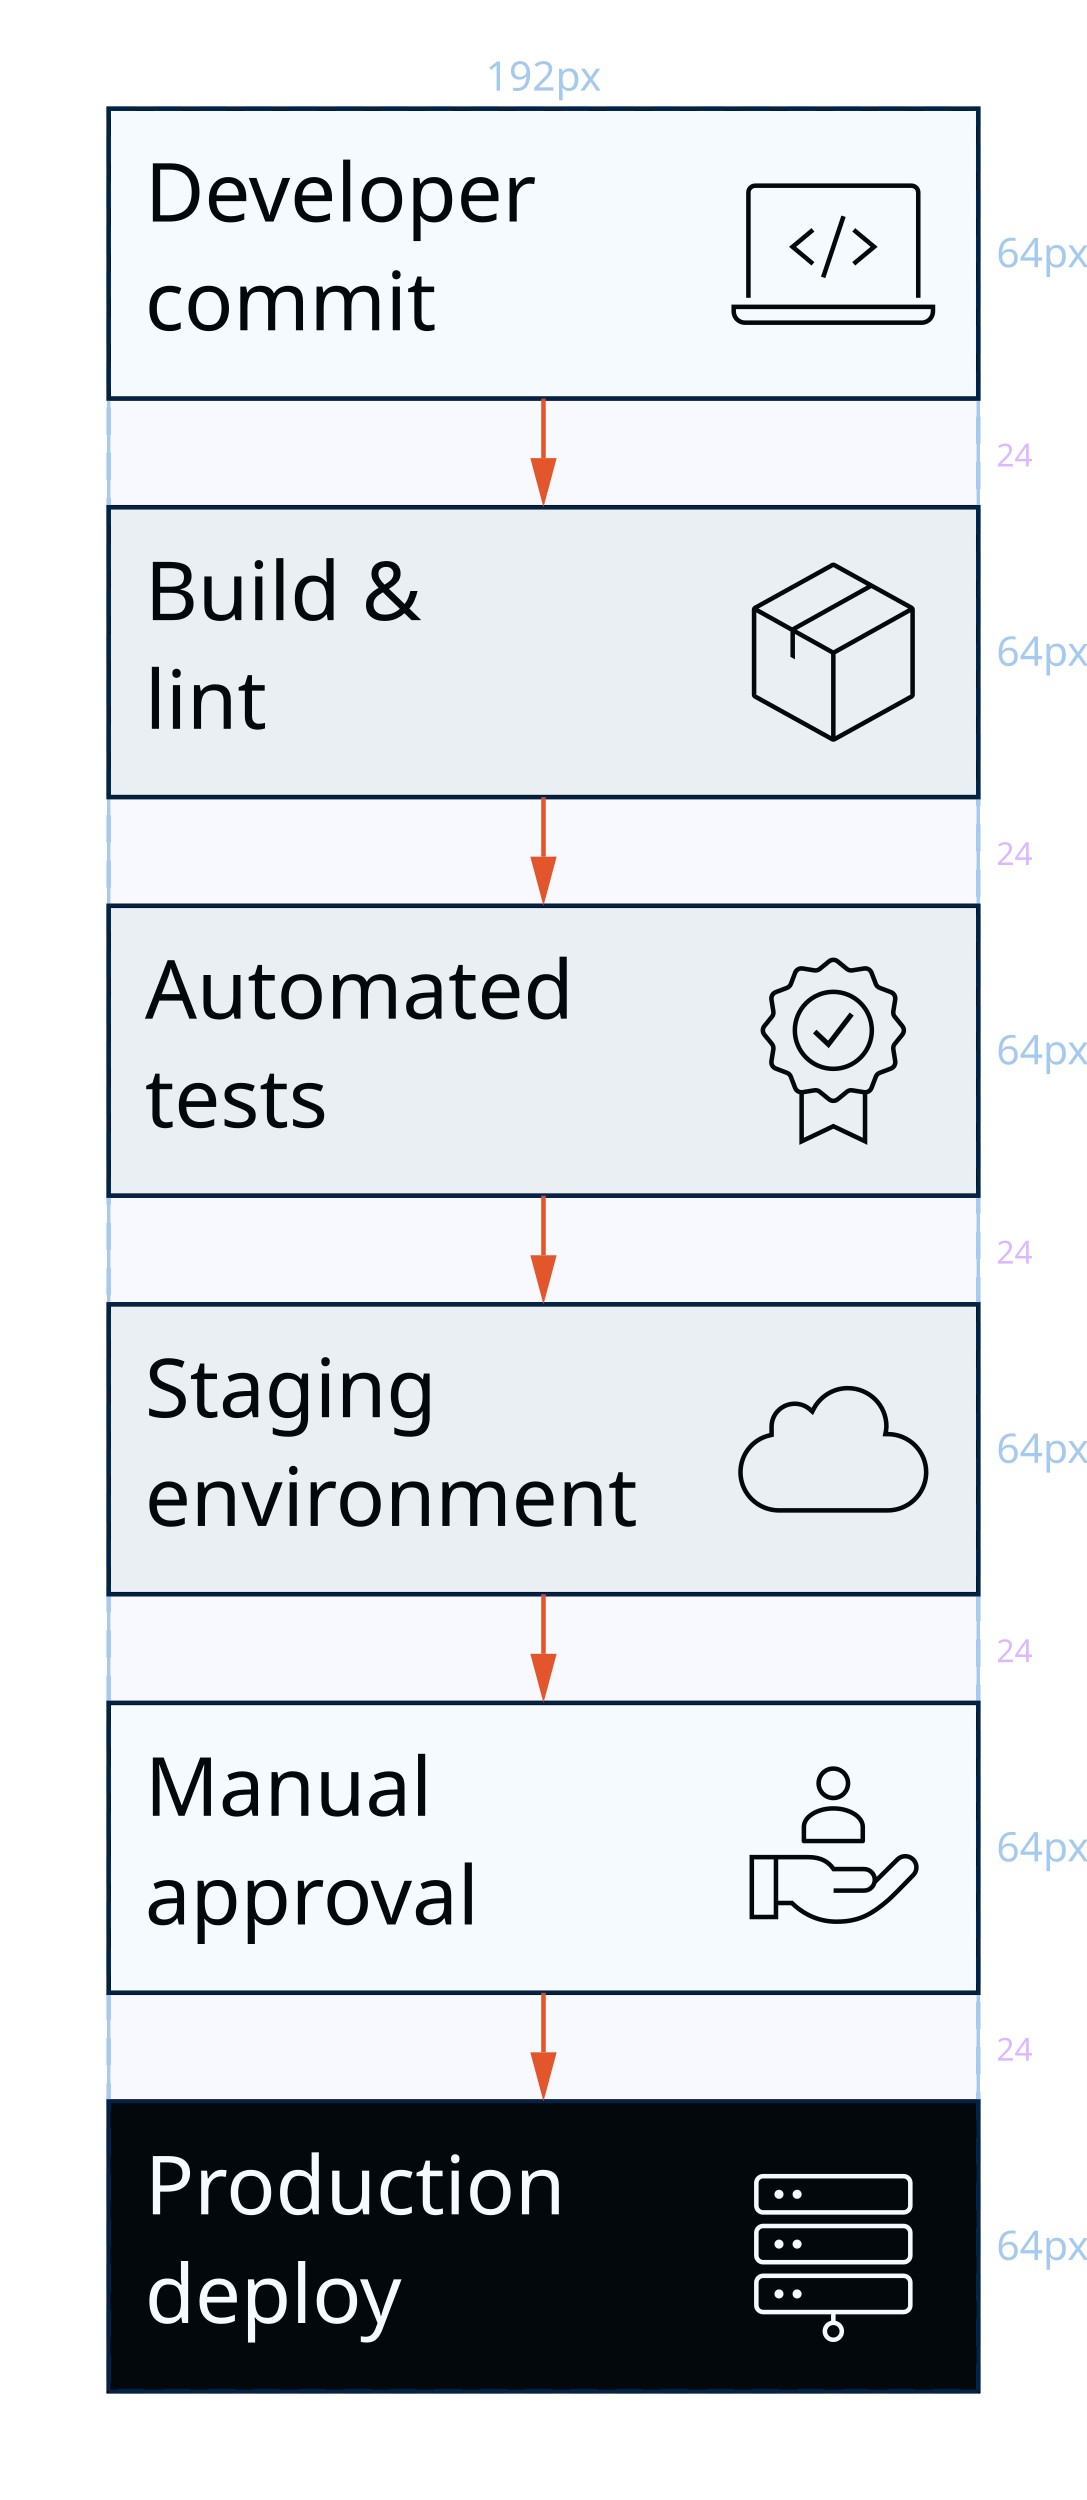
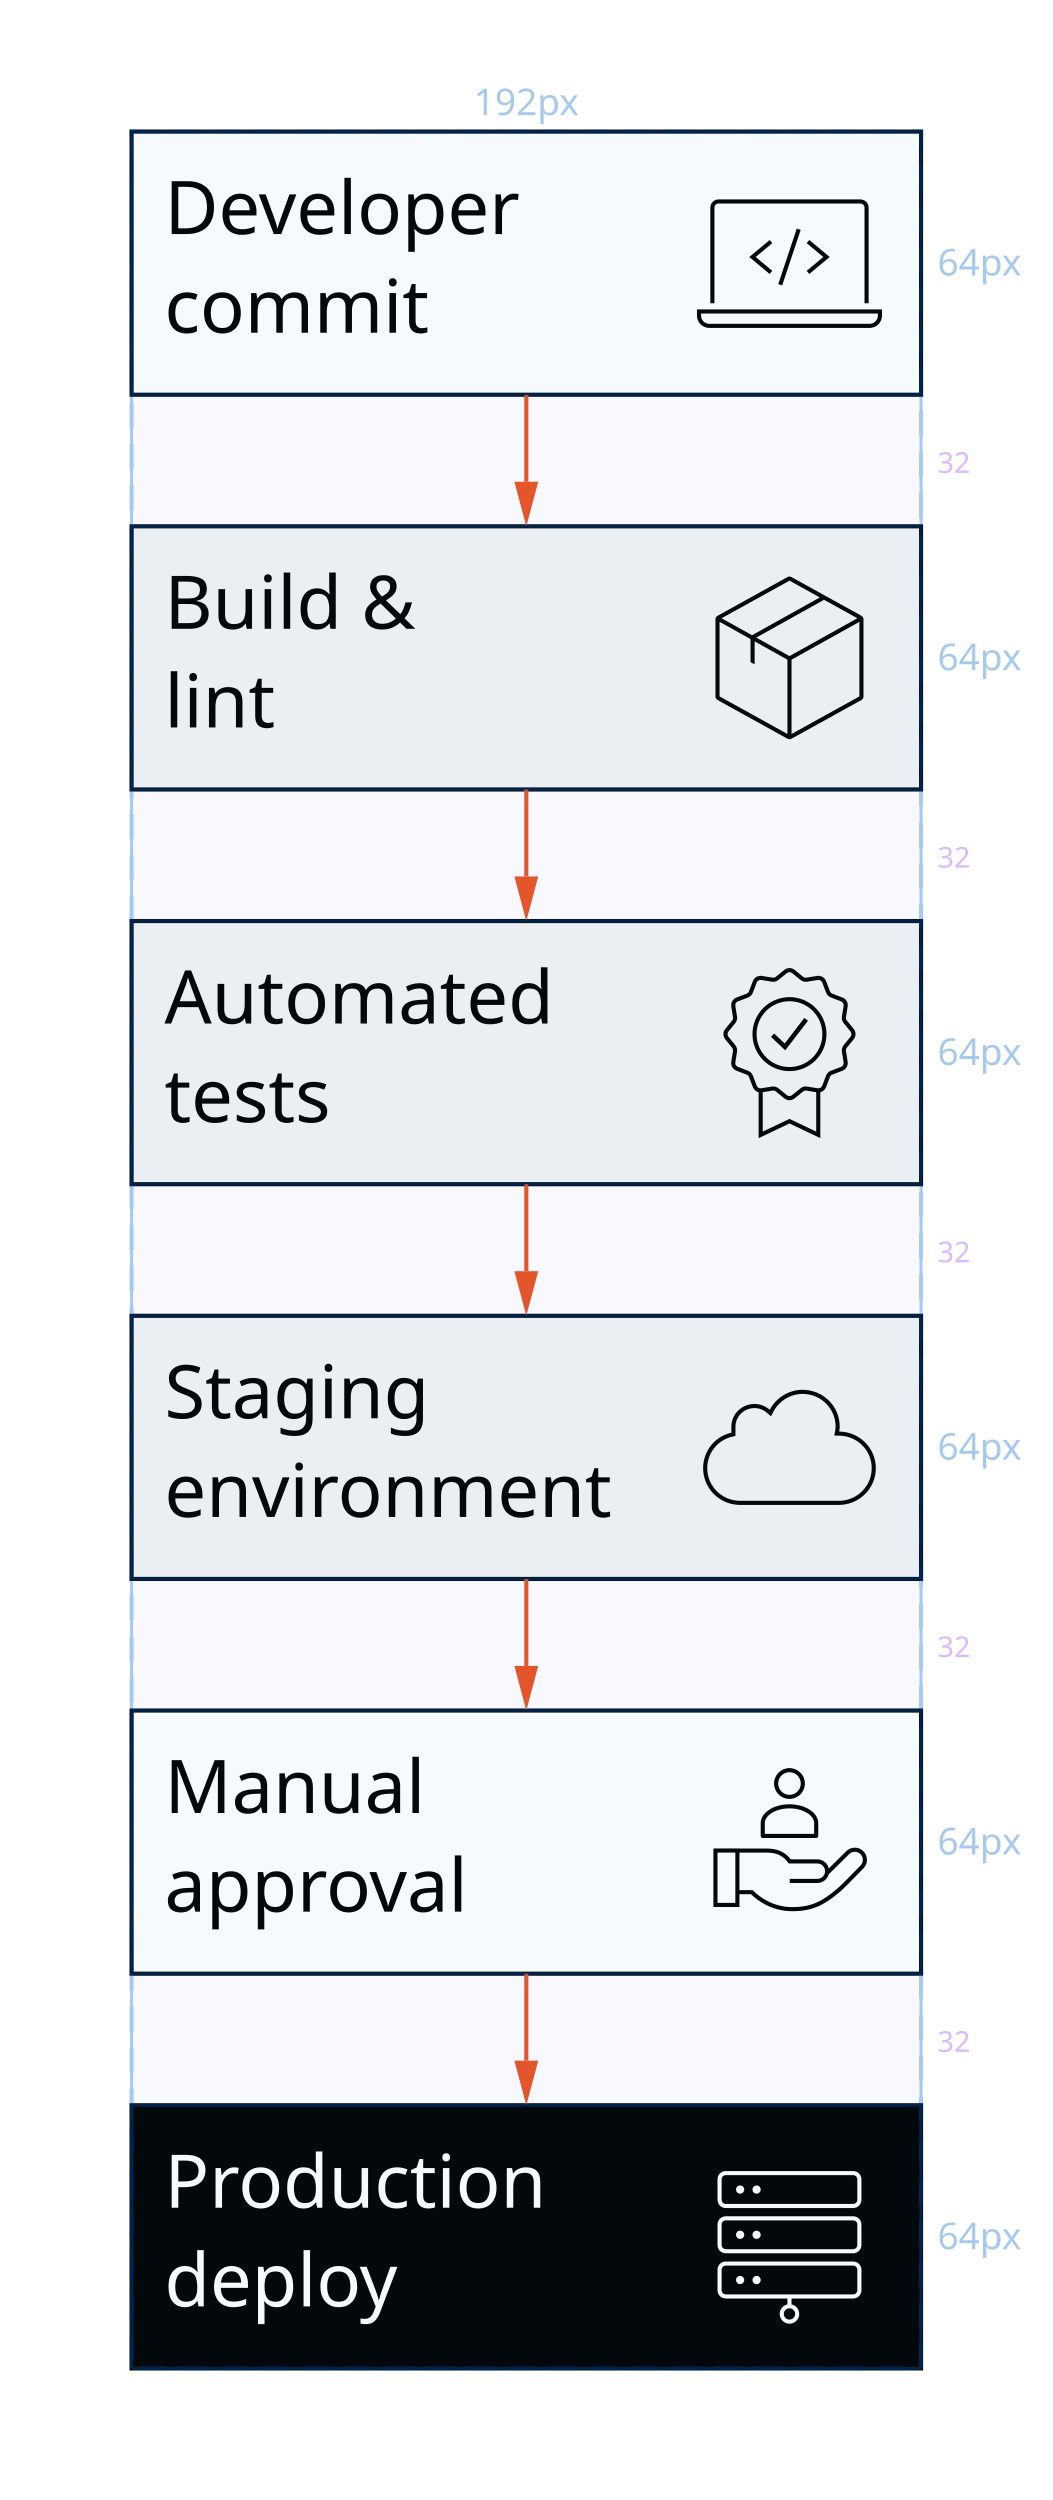
- <svg xmlns="http://www.w3.org/2000/svg" width="240" height="552" viewBox="0 0 240 552" xml:space="preserve">
-   <rect width="240" height="552" fill="#FFFFFF" />
+ <svg xmlns="http://www.w3.org/2000/svg" width="256" height="608" viewBox="0 0 256 608" xml:space="preserve">
+   <rect width="256" height="608" fill="#FFFFFF" />
  <g data-component-id="commit">
-     <rect x="24" y="24" width="192" height="64" fill="#FFFFFF" stroke="#000000" stroke-width="1" stroke-miterlimit="10" />
+     <rect x="32" y="32" width="192" height="64" fill="#FFFFFF" stroke="#000000" stroke-width="1" stroke-miterlimit="10" />
    <text font-family="Ubuntu Sans">
-       <tspan x="32" y="48.92" font-size="18" font-weight="400" fill="#000000">Developer</tspan>
-       <tspan x="32" y="72.92" font-size="18" font-weight="400" fill="#000000">commit</tspan>
+       <tspan x="40" y="56.92" font-size="18" font-weight="400" fill="#000000">Developer</tspan>
+       <tspan x="40" y="80.92" font-size="18" font-weight="400" fill="#000000">commit</tspan>
    </text>
-     <g class="dg-icon" transform="translate(160 32)">
+     <g class="dg-icon" transform="translate(168 40)">
      <path fill-rule="evenodd" clip-rule="evenodd" d="M46.5 36.75C46.5 38.355 45.239 39.666 43.654 39.746L43.5 39.75H4.5L4.346 39.746C2.812 39.668 1.582 38.438 1.504 36.904L1.5 36.75V35.25H46.5V36.75ZM2.5 36.75C2.5 37.855 3.395 38.75 4.5 38.75H43.5C44.605 38.75 45.5 37.855 45.5 36.75V36.25H2.5V36.75Z" fill="#000000" />
      <path d="M41.25 8.5C42.355 8.5 43.25 9.395 43.25 10.5V33.75H42.25V10.5C42.25 9.948 41.802 9.5 41.25 9.5H6.75C6.198 9.5 5.75 9.948 5.75 10.5V33.75H4.75V10.5C4.75 9.395 5.645 8.5 6.75 8.5H41.25Z" fill="#000000" />
      <path d="M26.725 15.908L22.225 29.408L21.275 29.092L25.775 15.592L26.725 15.908Z" fill="#000000" />
      <path d="M19.82 19.134L15.78 22.5L19.82 25.866L19.18 26.634L14.219 22.5L19.18 18.366L19.82 19.134Z" fill="#000000" />
      <path d="M33.781 22.5L28.82 26.634L28.18 25.866L32.22 22.5L28.18 19.134L28.82 18.366L33.781 22.5Z" fill="#000000" />
    </g>
  </g>
  <g data-component-id="build">
-     <rect x="24" y="112" width="192" height="64" fill="#F3F3F3" stroke="#000000" stroke-width="1" stroke-miterlimit="10" />
+     <rect x="32" y="128" width="192" height="64" fill="#F3F3F3" stroke="#000000" stroke-width="1" stroke-miterlimit="10" />
    <text font-family="Ubuntu Sans">
-       <tspan x="32" y="136.92" font-size="18" font-weight="400" fill="#000000">Build &amp;</tspan>
-       <tspan x="32" y="160.92" font-size="18" font-weight="400" fill="#000000">lint</tspan>
+       <tspan x="40" y="152.92" font-size="18" font-weight="400" fill="#000000">Build &amp;</tspan>
+       <tspan x="40" y="176.92" font-size="18" font-weight="400" fill="#000000">lint</tspan>
    </text>
-     <g class="dg-icon" transform="translate(160 120)">
+     <g class="dg-icon" transform="translate(168 136)">
      <path d="M33.001 9.057L41.485 13.752C41.803 13.928 42.001 14.263 42.001 14.627V33.373C42.001 33.736 41.803 34.071 41.485 34.247L24.485 43.657C24.183 43.824 23.817 43.824 23.516 43.657L6.516 34.247C6.198 34.071 6 33.736 6 33.373V14.627C6 14.263 6.198 13.928 6.516 13.752L15.001 9.057L23.516 4.343C23.817 4.176 24.183 4.176 24.485 4.343L33.001 9.057ZM24.5 24.434V42.505L32.516 38.068L41.001 33.372V15.23L24.5 24.434ZM7 33.372L15.485 38.068L23.5 42.504V24.434L15.525 19.985V25.583L14.529 25.027V19.43L7 15.231V33.372ZM15.92 19.061L24 23.566L40.515 14.357L32.516 9.932L32.404 9.869L15.92 19.061ZM15.485 9.932L7.485 14.357L14.899 18.491L31.377 9.302L24 5.218L15.485 9.932Z" fill="#000000" />
    </g>
  </g>
  <g data-component-id="test">
-     <rect x="24" y="200" width="192" height="64" fill="#F3F3F3" stroke="#000000" stroke-width="1" stroke-miterlimit="10" />
+     <rect x="32" y="224" width="192" height="64" fill="#F3F3F3" stroke="#000000" stroke-width="1" stroke-miterlimit="10" />
    <text font-family="Ubuntu Sans">
-       <tspan x="32" y="224.92" font-size="18" font-weight="400" fill="#000000">Automated</tspan>
-       <tspan x="32" y="248.92" font-size="18" font-weight="400" fill="#000000">tests</tspan>
+       <tspan x="40" y="248.92" font-size="18" font-weight="400" fill="#000000">Automated</tspan>
+       <tspan x="40" y="272.92" font-size="18" font-weight="400" fill="#000000">tests</tspan>
    </text>
-     <g class="dg-icon" transform="translate(160 208)">
+     <g class="dg-icon" transform="translate(168 232)">
      <path fill-rule="evenodd" clip-rule="evenodd" d="M22.738 3.882C23.473 3.284 24.527 3.284 25.262 3.882L27.314 5.552C27.535 5.731 27.822 5.808 28.104 5.763L30.716 5.344C31.651 5.193 32.565 5.72 32.902 6.605L33.845 9.077C33.946 9.343 34.157 9.554 34.423 9.655L36.895 10.598C37.78 10.935 38.307 11.849 38.156 12.784L37.737 15.396C37.692 15.678 37.769 15.965 37.948 16.186L39.618 18.238C40.216 18.973 40.216 20.027 39.618 20.762L37.948 22.814C37.769 23.035 37.692 23.322 37.737 23.604L38.156 26.216C38.307 27.151 37.78 28.065 36.895 28.402L34.423 29.345C34.157 29.446 33.946 29.657 33.845 29.923L32.902 32.395C32.661 33.027 32.126 33.473 31.5 33.624V44.791L24 41.225L16.5 44.791V33.624C15.874 33.473 15.339 33.027 15.098 32.395L14.155 29.923C14.054 29.657 13.843 29.446 13.577 29.345L11.105 28.402C10.22 28.065 9.693 27.151 9.844 26.216L10.263 23.604C10.308 23.322 10.231 23.035 10.052 22.814L8.382 20.762C7.784 20.027 7.784 18.973 8.382 18.238L10.052 16.186C10.231 15.965 10.308 15.678 10.263 15.396L9.844 12.784C9.693 11.848 10.22 10.935 11.105 10.598L13.577 9.655C13.843 9.554 14.054 9.343 14.155 9.077L15.098 6.605C15.435 5.72 16.349 5.193 17.284 5.344L19.896 5.763C20.178 5.808 20.465 5.731 20.686 5.552L22.738 3.882ZM19.896 33.237L17.5 33.621V43.208L23.785 40.22L24 40.117L24.215 40.22L30.5 43.208V33.621L28.104 33.237C27.822 33.192 27.535 33.269 27.314 33.448L25.262 35.118C24.527 35.716 23.473 35.716 22.738 35.118L20.686 33.448C20.465 33.269 20.178 33.192 19.896 33.237ZM24.631 4.658C24.263 4.359 23.737 4.359 23.369 4.658L21.316 6.327C20.874 6.687 20.3 6.841 19.737 6.751L17.125 6.331C16.657 6.256 16.201 6.519 16.032 6.962L15.09 9.434C14.887 9.966 14.466 10.387 13.934 10.59L11.462 11.532C11.019 11.701 10.756 12.157 10.831 12.625L11.251 15.237C11.341 15.8 11.187 16.374 10.827 16.816L9.158 18.869C8.859 19.237 8.859 19.763 9.158 20.131L10.827 22.184C11.187 22.626 11.341 23.2 11.251 23.763L10.831 26.375C10.756 26.843 11.019 27.299 11.462 27.468L13.934 28.41C14.466 28.613 14.887 29.034 15.09 29.566L16.032 32.038C16.201 32.481 16.657 32.744 17.125 32.669L19.737 32.249C20.3 32.159 20.874 32.313 21.316 32.673L23.369 34.342C23.737 34.641 24.263 34.641 24.631 34.342L26.684 32.673C27.126 32.313 27.7 32.159 28.263 32.249L30.875 32.669C31.343 32.744 31.799 32.481 31.968 32.038L32.91 29.566C33.113 29.034 33.534 28.613 34.066 28.41L36.538 27.468C36.981 27.299 37.244 26.843 37.169 26.375L36.749 23.763C36.659 23.2 36.813 22.626 37.173 22.184L38.842 20.131C39.141 19.763 39.141 19.237 38.842 18.869L37.173 16.816C36.813 16.374 36.659 15.8 36.749 15.237L37.169 12.625C37.244 12.157 36.981 11.701 36.538 11.532L34.066 10.59C33.534 10.387 33.113 9.966 32.91 9.434L31.968 6.962C31.799 6.519 31.343 6.256 30.875 6.331L28.263 6.751C27.7 6.841 27.126 6.687 26.684 6.327L24.631 4.658Z" fill="#000000" />
      <path d="M28.5 16.248L22.977 23.439L22.525 23.013L19.501 20.171L20.27 19.351L22.842 21.768L27.607 15.562L28.5 16.248Z" fill="#000000" />
      <path fill-rule="evenodd" clip-rule="evenodd" d="M24 10.5C28.971 10.5 33 14.529 33 19.5C33 24.471 28.971 28.5 24 28.5C19.029 28.5 15 24.471 15 19.5C15 14.529 19.029 10.5 24 10.5ZM24 11.5C19.582 11.5 16 15.082 16 19.5C16 23.918 19.582 27.5 24 27.5C28.418 27.5 32 23.918 32 19.5C32 15.082 28.418 11.5 24 11.5Z" fill="#000000" />
    </g>
  </g>
  <g data-component-id="staging">
-     <rect x="24" y="288" width="192" height="64" fill="#F3F3F3" stroke="#000000" stroke-width="1" stroke-miterlimit="10" />
+     <rect x="32" y="320" width="192" height="64" fill="#F3F3F3" stroke="#000000" stroke-width="1" stroke-miterlimit="10" />
    <text font-family="Ubuntu Sans">
-       <tspan x="32" y="312.92" font-size="18" font-weight="400" fill="#000000">Staging</tspan>
-       <tspan x="32" y="336.92" font-size="18" font-weight="400" fill="#000000">environment</tspan>
+       <tspan x="40" y="344.92" font-size="18" font-weight="400" fill="#000000">Staging</tspan>
+       <tspan x="40" y="368.92" font-size="18" font-weight="400" fill="#000000">environment</tspan>
    </text>
-     <g class="dg-icon" transform="translate(160 296)">
+     <g class="dg-icon" transform="translate(168 328)">
      <path fill-rule="evenodd" clip-rule="evenodd" d="M27.186 10C32.196 10 36.217 14 36.217 18.923L36.211 19.143C36.187 19.652 36.094 20.147 36.093 20.154C41.041 20.216 45 24.154 45 29.077L44.988 29.536C44.748 34.246 40.822 38 35.969 38H12.031L11.565 37.988C6.928 37.757 3.245 34.094 3.012 29.536L3 29.077C3 24.954 5.784 21.352 9.866 20.429V18.984C9.866 15.908 12.402 13.446 15.495 13.446L15.749 13.452C17.017 13.51 18.22 13.996 19.206 14.861C20.753 11.908 23.845 10 27.186 10ZM27.186 11C24.224 11 21.469 12.695 20.092 15.325L19.502 16.452L18.547 15.613C17.674 14.847 16.608 14.446 15.495 14.446C12.935 14.446 10.866 16.479 10.866 18.984V21.227L10.087 21.403C6.472 22.221 4 25.409 4 29.077C4 33.438 7.564 37 12.031 37H35.969C40.436 37 44 33.438 44 29.077C44 24.713 40.493 21.208 36.08 21.153L34.888 21.139L35.11 19.967V19.965C35.111 19.962 35.112 19.956 35.113 19.948C35.116 19.933 35.121 19.91 35.126 19.88C35.136 19.819 35.149 19.73 35.163 19.626C35.191 19.411 35.217 19.151 35.217 18.923C35.217 14.562 31.653 11 27.186 11Z" fill="#000000" />
    </g>
  </g>
  <g data-component-id="approval">
-     <rect x="24" y="376" width="192" height="64" fill="#FFFFFF" stroke="#000000" stroke-width="1" stroke-miterlimit="10" />
+     <rect x="32" y="416" width="192" height="64" fill="#FFFFFF" stroke="#000000" stroke-width="1" stroke-miterlimit="10" />
    <text font-family="Ubuntu Sans">
-       <tspan x="32" y="400.92" font-size="18" font-weight="400" fill="#000000">Manual</tspan>
-       <tspan x="32" y="424.92" font-size="18" font-weight="400" fill="#000000">approval</tspan>
+       <tspan x="40" y="440.92" font-size="18" font-weight="400" fill="#000000">Manual</tspan>
+       <tspan x="40" y="464.92" font-size="18" font-weight="400" fill="#000000">approval</tspan>
    </text>
-     <g class="dg-icon" transform="translate(160 384)">
+     <g class="dg-icon" transform="translate(168 424)">
      <path fill-rule="evenodd" clip-rule="evenodd" d="M37.806 26.209C38.885 25.141 40.598 25.063 41.77 26.03C43.098 27.126 43.215 29.123 42.014 30.362C39.871 32.57 37.274 35.218 36.437 35.936C34.577 37.53 32.912 38.755 31.069 39.576C29.219 40.4 27.215 40.806 24.688 40.806C19.718 40.806 16.314 38.289 14.64 36.677H11.833V39.778H5.5V25.553H11.833V25.556H18.417C19.933 25.556 21.14 25.823 22.129 26.324C23.038 26.784 23.734 27.43 24.312 28.195H30.778C32.136 28.195 33.27 29.137 33.571 30.402L37.806 26.209ZM41.134 26.8C40.358 26.16 39.224 26.212 38.51 26.919L33.547 31.834C33.212 33.05 32.101 33.945 30.778 33.945H24.061V32.945H30.778C31.814 32.945 32.653 32.105 32.653 31.07C32.653 30.034 31.814 29.195 30.778 29.195H23.803L23.652 28.984C23.116 28.227 22.492 27.63 21.677 27.216C20.859 26.802 19.816 26.556 18.417 26.556H11.833V35.677H15.047L15.193 35.822C16.712 37.326 19.934 39.806 24.688 39.806C27.098 39.806 28.96 39.42 30.662 38.662C32.373 37.899 33.951 36.749 35.785 35.176C36.577 34.497 39.132 31.896 41.296 29.666C42.089 28.848 42.014 27.527 41.134 26.8ZM6.5 38.778H10.833V26.553H6.5V38.778Z" fill="#000000" />
      <path fill-rule="evenodd" clip-rule="evenodd" d="M24 14.8C27.866 14.8 31 16.847 31 19.37V22.5L30.99 22.601C30.944 22.828 30.742 23 30.5 23H17.5L17.399 22.989C17.204 22.949 17.05 22.796 17.01 22.601L17 22.5V19.37C17 16.847 20.134 14.8 24 14.8ZM24 15.8C22.233 15.8 20.679 16.27 19.597 16.977C18.506 17.689 18 18.557 18 19.37V22H30V19.37C30 18.557 29.494 17.689 28.403 16.977C27.321 16.27 25.767 15.8 24 15.8Z" fill="#000000" />
      <path fill-rule="evenodd" clip-rule="evenodd" d="M24 6C26.071 6 27.75 7.679 27.75 9.75C27.75 11.821 26.071 13.5 24 13.5C21.929 13.5 20.25 11.821 20.25 9.75C20.25 7.679 21.929 6 24 6ZM24 7C22.481 7 21.25 8.231 21.25 9.75C21.25 11.269 22.481 12.5 24 12.5C25.519 12.5 26.75 11.269 26.75 9.75C26.75 8.231 25.519 7 24 7Z" fill="#000000" />
    </g>
  </g>
  <g data-component-id="production">
-     <rect x="24" y="464" width="192" height="64" fill="#000000" stroke="#000000" stroke-width="1" stroke-miterlimit="10" />
+     <rect x="32" y="512" width="192" height="64" fill="#000000" stroke="#000000" stroke-width="1" stroke-miterlimit="10" />
    <text font-family="Ubuntu Sans">
-       <tspan x="32" y="488.92" font-size="18" font-weight="400" fill="#FFFFFF">Production</tspan>
-       <tspan x="32" y="512.92" font-size="18" font-weight="400" fill="#FFFFFF">deploy</tspan>
+       <tspan x="40" y="536.92" font-size="18" font-weight="400" fill="#FFFFFF">Production</tspan>
+       <tspan x="40" y="560.92" font-size="18" font-weight="400" fill="#FFFFFF">deploy</tspan>
    </text>
-     <g class="dg-icon" transform="translate(160 472)">
+     <g class="dg-icon" transform="translate(168 520)">
      <path d="M39.5 30C40.605 30 41.5 30.895 41.5 32V37C41.5 38.105 40.605 39 39.5 39H24.5V40.428C25.572 40.657 26.375 41.61 26.375 42.75C26.375 44.062 25.312 45.125 24 45.125C22.688 45.125 21.625 44.062 21.625 42.75C21.625 41.61 22.428 40.657 23.5 40.428V39H8.5C7.395 39 6.5 38.105 6.5 37V32C6.5 30.895 7.395 30 8.5 30H39.5ZM24 41.375C23.241 41.375 22.625 41.991 22.625 42.75C22.625 43.509 23.241 44.125 24 44.125C24.759 44.125 25.375 43.509 25.375 42.75C25.375 41.991 24.759 41.375 24 41.375ZM8.5 31C7.948 31 7.5 31.448 7.5 32V37L7.505 37.102C7.553 37.573 7.927 37.947 8.397 37.995L8.5 38H39.5L39.602 37.995C40.107 37.944 40.5 37.518 40.5 37V32C40.5 31.448 40.052 31 39.5 31H8.5ZM12 33.501C12.552 33.501 13 33.949 13 34.501C13 35.053 12.552 35.501 12 35.501C11.448 35.501 11 35.053 11 34.501C11 33.949 11.448 33.501 12 33.501ZM39.5 19C40.605 19 41.5 19.895 41.5 21V26C41.5 27.105 40.605 28 39.5 28H8.5C7.395 28 6.5 27.105 6.5 26V21C6.5 19.895 7.395 19 8.5 19H39.5ZM8.5 20C7.948 20 7.5 20.448 7.5 21V26L7.505 26.102C7.553 26.573 7.927 26.947 8.397 26.995L8.5 27H39.5L39.602 26.995C40.107 26.944 40.5 26.518 40.5 26V21C40.5 20.448 40.052 20 39.5 20H8.5ZM12 22.501C12.552 22.501 13 22.949 13 23.501C13 24.053 12.552 24.501 12 24.501C11.448 24.501 11 24.053 11 23.501C11 22.949 11.448 22.501 12 22.501ZM39.5 8C40.605 8 41.5 8.895 41.5 10V15C41.5 16.105 40.605 17 39.5 17H8.5C7.395 17 6.5 16.105 6.5 15V10C6.5 8.895 7.395 8 8.5 8H39.5ZM8.5 9C7.948 9 7.5 9.448 7.5 10V15L7.505 15.102C7.553 15.573 7.927 15.947 8.397 15.995L8.5 16H39.5L39.602 15.995C40.107 15.944 40.5 15.518 40.5 15V10C40.5 9.448 40.052 9 39.5 9H8.5ZM12 11.501C12.552 11.501 13 11.949 13 12.501C13 13.053 12.552 13.501 12 13.501C11.448 13.501 11 13.053 11 12.501C11 11.949 11.448 11.501 12 11.501Z" fill="#FFFFFF" />
      <circle cx="16" cy="12.501" r="1" fill="#FFFFFF" />
      <circle cx="16" cy="23.501" r="1" fill="#FFFFFF" />
      <circle cx="16" cy="34.501" r="1" fill="#FFFFFF" />
    </g>
  </g>
  <g data-component-id="_auto_1">
-     <line x1="120" y1="88" x2="120" y2="101.159" fill="none" stroke="#E95420" stroke-width="1" stroke-miterlimit="10" />
-     <polygon points="117.095,101.159 120,112 122.905,101.159" fill="#E95420" />
+     <line x1="128" y1="96" x2="128" y2="117.159" fill="none" stroke="#E95420" stroke-width="1" stroke-miterlimit="10" />
+     <polygon points="125.095,117.159 128,128 130.905,117.159" fill="#E95420" />
  </g>
  <g data-component-id="_auto_2">
-     <line x1="120" y1="176" x2="120" y2="189.159" fill="none" stroke="#E95420" stroke-width="1" stroke-miterlimit="10" />
-     <polygon points="117.095,189.159 120,200 122.905,189.159" fill="#E95420" />
+     <line x1="128" y1="192" x2="128" y2="213.159" fill="none" stroke="#E95420" stroke-width="1" stroke-miterlimit="10" />
+     <polygon points="125.095,213.159 128,224 130.905,213.159" fill="#E95420" />
  </g>
  <g data-component-id="_auto_3">
-     <line x1="120" y1="264" x2="120" y2="277.159" fill="none" stroke="#E95420" stroke-width="1" stroke-miterlimit="10" />
-     <polygon points="117.095,277.159 120,288 122.905,277.159" fill="#E95420" />
+     <line x1="128" y1="288" x2="128" y2="309.159" fill="none" stroke="#E95420" stroke-width="1" stroke-miterlimit="10" />
+     <polygon points="125.095,309.159 128,320 130.905,309.159" fill="#E95420" />
  </g>
  <g data-component-id="_auto_4">
-     <line x1="120" y1="352" x2="120" y2="365.159" fill="none" stroke="#E95420" stroke-width="1" stroke-miterlimit="10" />
-     <polygon points="117.095,365.159 120,376 122.905,365.159" fill="#E95420" />
+     <line x1="128" y1="384" x2="128" y2="405.159" fill="none" stroke="#E95420" stroke-width="1" stroke-miterlimit="10" />
+     <polygon points="125.095,405.159 128,416 130.905,405.159" fill="#E95420" />
  </g>
  <g data-component-id="_auto_5">
-     <line x1="120" y1="440" x2="120" y2="453.159" fill="none" stroke="#E95420" stroke-width="1" stroke-miterlimit="10" />
-     <polygon points="117.095,453.159 120,464 122.905,453.159" fill="#E95420" />
+     <line x1="128" y1="480" x2="128" y2="501.159" fill="none" stroke="#E95420" stroke-width="1" stroke-miterlimit="10" />
+     <polygon points="125.095,501.159 128,512 130.905,501.159" fill="#E95420" />
  </g>
  <g id="layout-grid" opacity="0.35" style="pointer-events:none">
-     <rect x="24" y="24" width="192" height="504" fill="none" stroke="#0066CC" stroke-width="1" stroke-dasharray="6 4" />
-     <rect x="24" y="24" width="192" height="504" fill="#3399FF" opacity="0.08" />
-     <line x1="24" y1="24" x2="24" y2="528" stroke="#0066CC" stroke-width="0.75" />
-     <line x1="216" y1="24" x2="216" y2="528" stroke="#0066CC" stroke-width="0.75" />
-     <text x="120.0" y="20" text-anchor="middle" font-size="9" fill="#0066CC" font-family="Ubuntu Sans, sans-serif">192px</text>
-     <rect x="24" y="24" width="192" height="64" fill="#3399FF" opacity="0.08" />
-     <line x1="24" y1="24" x2="216" y2="24" stroke="#0066CC" stroke-width="0.75" />
-     <line x1="24" y1="88" x2="216" y2="88" stroke="#0066CC" stroke-width="0.75" />
-     <text x="220" y="59.0" font-size="9" fill="#0066CC" font-family="Ubuntu Sans, sans-serif">64px</text>
-     <rect x="24" y="112" width="192" height="64" fill="#3399FF" opacity="0.08" />
-     <line x1="24" y1="112" x2="216" y2="112" stroke="#0066CC" stroke-width="0.75" />
-     <line x1="24" y1="176" x2="216" y2="176" stroke="#0066CC" stroke-width="0.75" />
-     <text x="220" y="147.0" font-size="9" fill="#0066CC" font-family="Ubuntu Sans, sans-serif">64px</text>
-     <rect x="24" y="200" width="192" height="64" fill="#3399FF" opacity="0.08" />
-     <line x1="24" y1="200" x2="216" y2="200" stroke="#0066CC" stroke-width="0.75" />
-     <line x1="24" y1="264" x2="216" y2="264" stroke="#0066CC" stroke-width="0.75" />
-     <text x="220" y="235.0" font-size="9" fill="#0066CC" font-family="Ubuntu Sans, sans-serif">64px</text>
-     <rect x="24" y="288" width="192" height="64" fill="#3399FF" opacity="0.08" />
-     <line x1="24" y1="288" x2="216" y2="288" stroke="#0066CC" stroke-width="0.75" />
-     <line x1="24" y1="352" x2="216" y2="352" stroke="#0066CC" stroke-width="0.75" />
-     <text x="220" y="323.0" font-size="9" fill="#0066CC" font-family="Ubuntu Sans, sans-serif">64px</text>
-     <rect x="24" y="376" width="192" height="64" fill="#3399FF" opacity="0.08" />
-     <line x1="24" y1="376" x2="216" y2="376" stroke="#0066CC" stroke-width="0.75" />
-     <line x1="24" y1="440" x2="216" y2="440" stroke="#0066CC" stroke-width="0.75" />
-     <text x="220" y="411.0" font-size="9" fill="#0066CC" font-family="Ubuntu Sans, sans-serif">64px</text>
-     <rect x="24" y="464" width="192" height="64" fill="#3399FF" opacity="0.08" />
-     <line x1="24" y1="464" x2="216" y2="464" stroke="#0066CC" stroke-width="0.75" />
-     <line x1="24" y1="528" x2="216" y2="528" stroke="#0066CC" stroke-width="0.75" />
-     <text x="220" y="499.0" font-size="9" fill="#0066CC" font-family="Ubuntu Sans, sans-serif">64px</text>
-     <rect x="24" y="88" width="192" height="24" fill="#9933FF" opacity="0.06" />
-     <text x="220" y="103.0" font-size="7" fill="#9933FF" font-family="Ubuntu Sans, sans-serif">24</text>
-     <rect x="24" y="176" width="192" height="24" fill="#9933FF" opacity="0.06" />
-     <text x="220" y="191.0" font-size="7" fill="#9933FF" font-family="Ubuntu Sans, sans-serif">24</text>
-     <rect x="24" y="264" width="192" height="24" fill="#9933FF" opacity="0.06" />
-     <text x="220" y="279.0" font-size="7" fill="#9933FF" font-family="Ubuntu Sans, sans-serif">24</text>
-     <rect x="24" y="352" width="192" height="24" fill="#9933FF" opacity="0.06" />
-     <text x="220" y="367.0" font-size="7" fill="#9933FF" font-family="Ubuntu Sans, sans-serif">24</text>
-     <rect x="24" y="440" width="192" height="24" fill="#9933FF" opacity="0.06" />
-     <text x="220" y="455.0" font-size="7" fill="#9933FF" font-family="Ubuntu Sans, sans-serif">24</text>
+     <rect x="32" y="32" width="192" height="544" fill="none" stroke="#0066CC" stroke-width="1" stroke-dasharray="6 4" />
+     <rect x="32" y="32" width="192" height="544" fill="#3399FF" opacity="0.08" />
+     <line x1="32" y1="32" x2="32" y2="576" stroke="#0066CC" stroke-width="0.75" />
+     <line x1="224" y1="32" x2="224" y2="576" stroke="#0066CC" stroke-width="0.75" />
+     <text x="128.0" y="28" text-anchor="middle" font-size="9" fill="#0066CC" font-family="Ubuntu Sans, sans-serif">192px</text>
+     <rect x="32" y="32" width="192" height="64" fill="#3399FF" opacity="0.08" />
+     <line x1="32" y1="32" x2="224" y2="32" stroke="#0066CC" stroke-width="0.75" />
+     <line x1="32" y1="96" x2="224" y2="96" stroke="#0066CC" stroke-width="0.75" />
+     <text x="228" y="67.0" font-size="9" fill="#0066CC" font-family="Ubuntu Sans, sans-serif">64px</text>
+     <rect x="32" y="128" width="192" height="64" fill="#3399FF" opacity="0.08" />
+     <line x1="32" y1="128" x2="224" y2="128" stroke="#0066CC" stroke-width="0.75" />
+     <line x1="32" y1="192" x2="224" y2="192" stroke="#0066CC" stroke-width="0.75" />
+     <text x="228" y="163.0" font-size="9" fill="#0066CC" font-family="Ubuntu Sans, sans-serif">64px</text>
+     <rect x="32" y="224" width="192" height="64" fill="#3399FF" opacity="0.08" />
+     <line x1="32" y1="224" x2="224" y2="224" stroke="#0066CC" stroke-width="0.75" />
+     <line x1="32" y1="288" x2="224" y2="288" stroke="#0066CC" stroke-width="0.75" />
+     <text x="228" y="259.0" font-size="9" fill="#0066CC" font-family="Ubuntu Sans, sans-serif">64px</text>
+     <rect x="32" y="320" width="192" height="64" fill="#3399FF" opacity="0.08" />
+     <line x1="32" y1="320" x2="224" y2="320" stroke="#0066CC" stroke-width="0.75" />
+     <line x1="32" y1="384" x2="224" y2="384" stroke="#0066CC" stroke-width="0.75" />
+     <text x="228" y="355.0" font-size="9" fill="#0066CC" font-family="Ubuntu Sans, sans-serif">64px</text>
+     <rect x="32" y="416" width="192" height="64" fill="#3399FF" opacity="0.08" />
+     <line x1="32" y1="416" x2="224" y2="416" stroke="#0066CC" stroke-width="0.75" />
+     <line x1="32" y1="480" x2="224" y2="480" stroke="#0066CC" stroke-width="0.75" />
+     <text x="228" y="451.0" font-size="9" fill="#0066CC" font-family="Ubuntu Sans, sans-serif">64px</text>
+     <rect x="32" y="512" width="192" height="64" fill="#3399FF" opacity="0.08" />
+     <line x1="32" y1="512" x2="224" y2="512" stroke="#0066CC" stroke-width="0.75" />
+     <line x1="32" y1="576" x2="224" y2="576" stroke="#0066CC" stroke-width="0.75" />
+     <text x="228" y="547.0" font-size="9" fill="#0066CC" font-family="Ubuntu Sans, sans-serif">64px</text>
+     <rect x="32" y="96" width="192" height="32" fill="#9933FF" opacity="0.06" />
+     <text x="228" y="115.0" font-size="7" fill="#9933FF" font-family="Ubuntu Sans, sans-serif">32</text>
+     <rect x="32" y="192" width="192" height="32" fill="#9933FF" opacity="0.06" />
+     <text x="228" y="211.0" font-size="7" fill="#9933FF" font-family="Ubuntu Sans, sans-serif">32</text>
+     <rect x="32" y="288" width="192" height="32" fill="#9933FF" opacity="0.06" />
+     <text x="228" y="307.0" font-size="7" fill="#9933FF" font-family="Ubuntu Sans, sans-serif">32</text>
+     <rect x="32" y="384" width="192" height="32" fill="#9933FF" opacity="0.06" />
+     <text x="228" y="403.0" font-size="7" fill="#9933FF" font-family="Ubuntu Sans, sans-serif">32</text>
+     <rect x="32" y="480" width="192" height="32" fill="#9933FF" opacity="0.06" />
+     <text x="228" y="499.0" font-size="7" fill="#9933FF" font-family="Ubuntu Sans, sans-serif">32</text>
  </g>
</svg>
